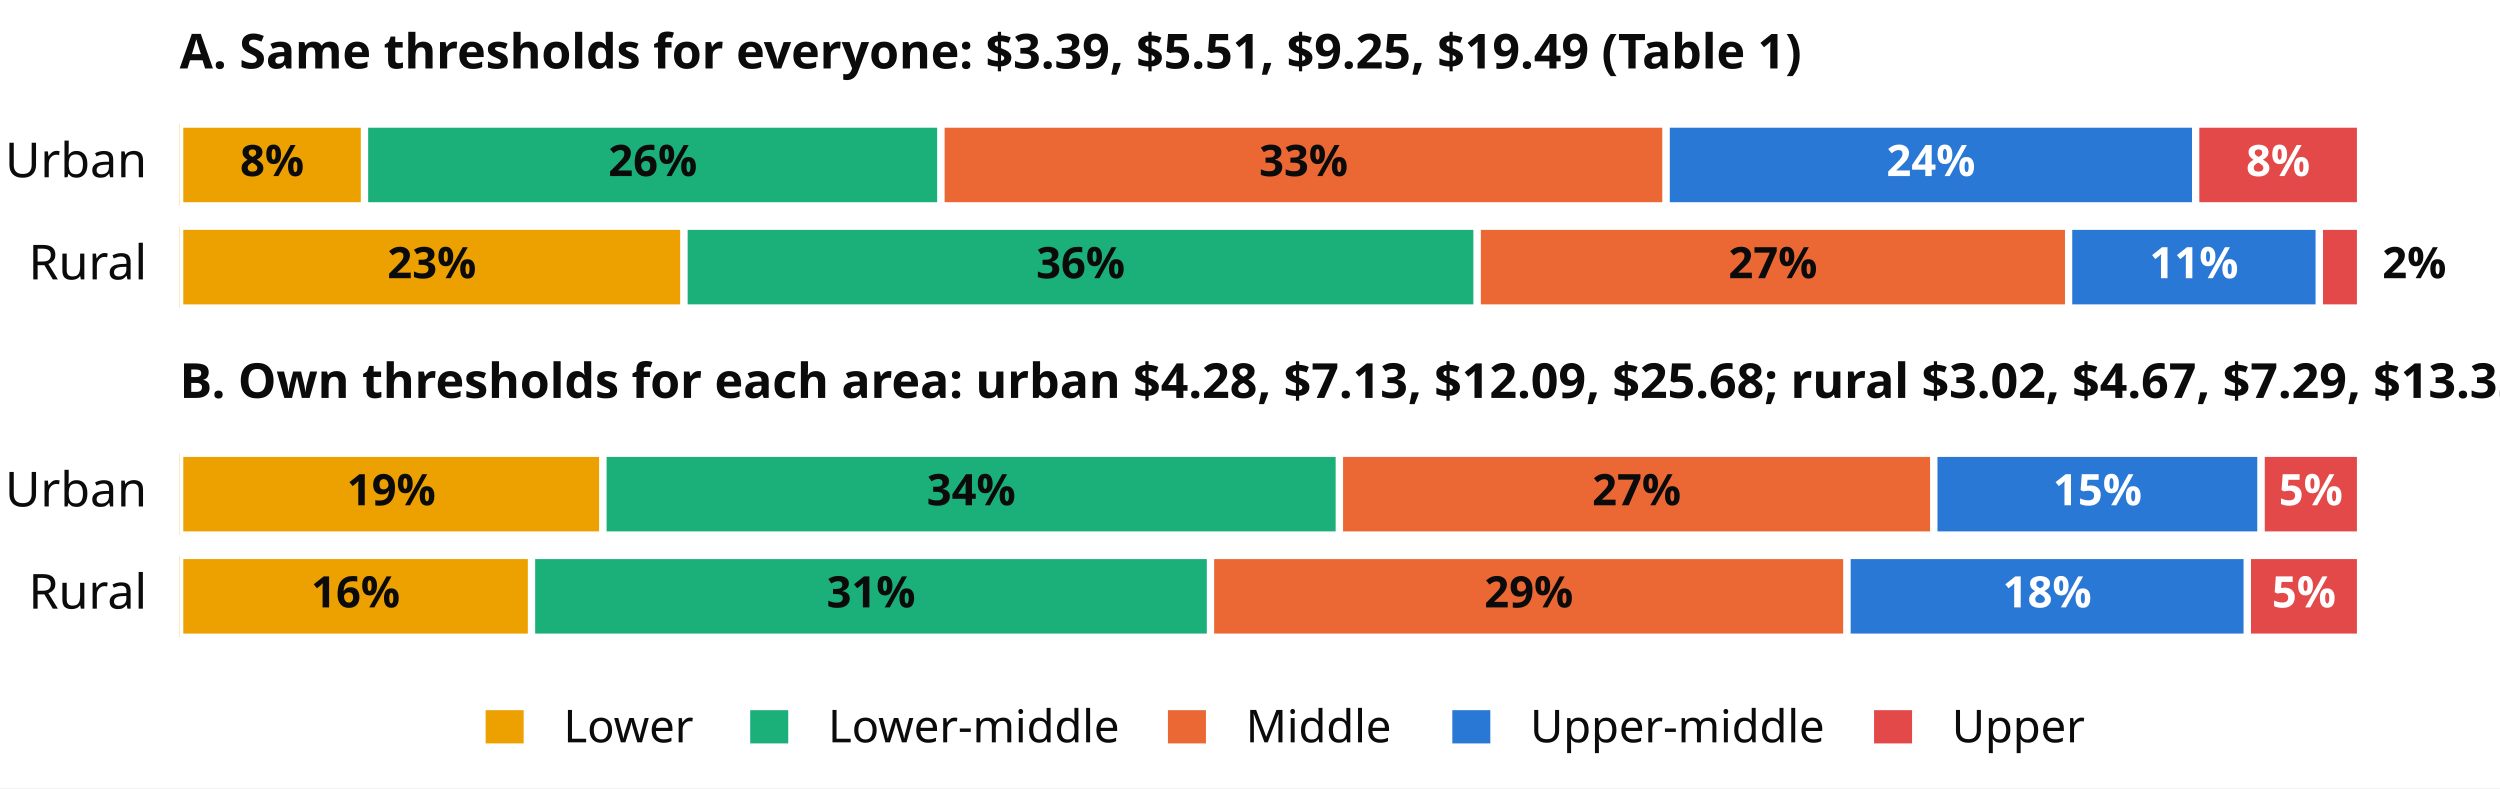
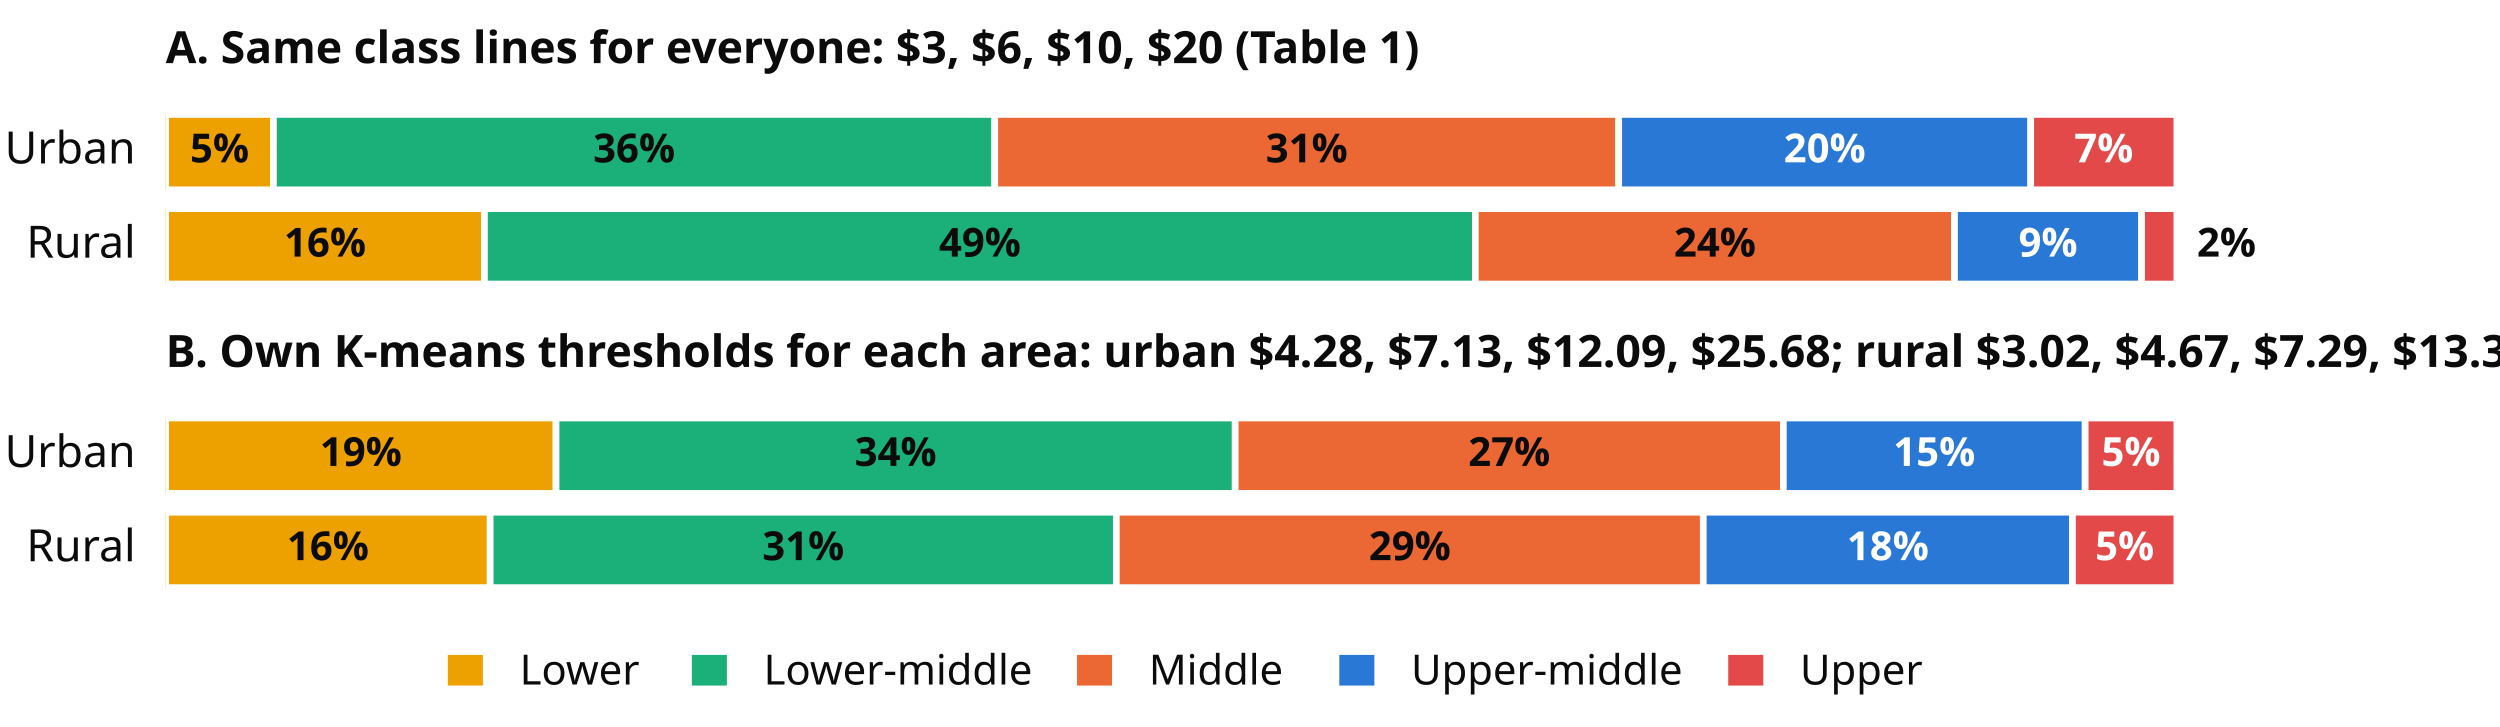
- <svg xmlns="http://www.w3.org/2000/svg" width="414.249pt" height="130.603pt" viewBox="0 0 414.249 130.603" version="1.1">
+ <svg xmlns="http://www.w3.org/2000/svg" width="449.206pt" height="130.603pt" viewBox="0 0 449.206 130.603" version="1.1">
  <defs>
    <style type="text/css">*{stroke-linejoin: round; stroke-linecap: butt}</style>
  </defs>
  <g id="figure_1">
    <g id="patch_1">
-       <path d="M -0 130.603  L 414.249 130.603  L 414.249 0  L -0 0  z " style="fill: #ffffff" />
+       <path d="M -0 130.603  L 449.206 130.603  L 449.206 0  L -0 0  z " style="fill: #ffffff" />
    </g>
    <g id="axes_1">
      <g id="patch_2">
        <path d="M 29.769 108.216  L 409.209 108.216  L 409.209 2.88  L 29.769 2.88  z " style="fill: #ffffff" />
      </g>
      <g id="patch_3">
-         <path d="M 29.769 34.105  L 60.401 34.105  L 60.401 20.561  L 29.769 20.561  z " clip-path="url(#p7b6d393d09)" style="fill: #eda100; stroke: #ffffff; stroke-width: 1.2; stroke-linejoin: miter" />
+         <path d="M 29.769 34.105  L 49.126 34.105  L 49.126 20.561  L 29.769 20.561  z " clip-path="url(#p46efdd2023)" style="fill: #eda100; stroke: #ffffff; stroke-width: 1.2; stroke-linejoin: miter" />
      </g>
      <g id="patch_4">
-         <path d="M 60.401 34.105  L 155.923 34.105  L 155.923 20.561  L 60.401 20.561  z " clip-path="url(#p7b6d393d09)" style="fill: #1baf7a; stroke: #ffffff; stroke-width: 1.2; stroke-linejoin: miter" />
+         <path d="M 49.126 34.105  L 178.746 34.105  L 178.746 20.561  L 49.126 20.561  z " clip-path="url(#p46efdd2023)" style="fill: #1baf7a; stroke: #ffffff; stroke-width: 1.2; stroke-linejoin: miter" />
      </g>
      <g id="patch_5">
-         <path d="M 155.923 34.105  L 276.083 34.105  L 276.083 20.561  L 155.923 20.561  z " clip-path="url(#p7b6d393d09)" style="fill: #eb6834; stroke: #ffffff; stroke-width: 1.2; stroke-linejoin: miter" />
+         <path d="M 178.746 34.105  L 290.852 34.105  L 290.852 20.561  L 178.746 20.561  z " clip-path="url(#p46efdd2023)" style="fill: #eb6834; stroke: #ffffff; stroke-width: 1.2; stroke-linejoin: miter" />
      </g>
      <g id="patch_6">
-         <path d="M 276.083 34.105  L 363.824 34.105  L 363.824 20.561  L 276.083 20.561  z " clip-path="url(#p7b6d393d09)" style="fill: #2a78d6; stroke: #ffffff; stroke-width: 1.2; stroke-linejoin: miter" />
+         <path d="M 290.852 34.105  L 364.886 34.105  L 364.886 20.561  L 290.852 20.561  z " clip-path="url(#p46efdd2023)" style="fill: #2a78d6; stroke: #ffffff; stroke-width: 1.2; stroke-linejoin: miter" />
      </g>
      <g id="patch_7">
-         <path d="M 363.824 34.105  L 391.141 34.105  L 391.141 20.561  L 363.824 20.561  z " clip-path="url(#p7b6d393d09)" style="fill: #e34948; stroke: #ffffff; stroke-width: 1.2; stroke-linejoin: miter" />
+         <path d="M 364.886 34.105  L 391.141 34.105  L 391.141 20.561  L 364.886 20.561  z " clip-path="url(#p46efdd2023)" style="fill: #e34948; stroke: #ffffff; stroke-width: 1.2; stroke-linejoin: miter" />
      </g>
      <g id="patch_8">
-         <path d="M 29.769 51.034  L 113.341 51.034  L 113.341 37.49  L 29.769 37.49  z " clip-path="url(#p7b6d393d09)" style="fill: #eda100; stroke: #ffffff; stroke-width: 1.2; stroke-linejoin: miter" />
+         <path d="M 29.769 51.034  L 87.043 51.034  L 87.043 37.49  L 29.769 37.49  z " clip-path="url(#p46efdd2023)" style="fill: #eda100; stroke: #ffffff; stroke-width: 1.2; stroke-linejoin: miter" />
      </g>
      <g id="patch_9">
-         <path d="M 113.341 51.034  L 244.776 51.034  L 244.776 37.49  L 113.341 37.49  z " clip-path="url(#p7b6d393d09)" style="fill: #1baf7a; stroke: #ffffff; stroke-width: 1.2; stroke-linejoin: miter" />
+         <path d="M 87.043 51.034  L 265.099 51.034  L 265.099 37.49  L 87.043 37.49  z " clip-path="url(#p46efdd2023)" style="fill: #1baf7a; stroke: #ffffff; stroke-width: 1.2; stroke-linejoin: miter" />
      </g>
      <g id="patch_10">
-         <path d="M 244.776 51.034  L 342.767 51.034  L 342.767 37.49  L 244.776 37.49  z " clip-path="url(#p7b6d393d09)" style="fill: #eb6834; stroke: #ffffff; stroke-width: 1.2; stroke-linejoin: miter" />
+         <path d="M 265.099 51.034  L 351.188 51.034  L 351.188 37.49  L 265.099 37.49  z " clip-path="url(#p46efdd2023)" style="fill: #eb6834; stroke: #ffffff; stroke-width: 1.2; stroke-linejoin: miter" />
      </g>
      <g id="patch_11">
-         <path d="M 342.767 51.034  L 384.32 51.034  L 384.32 37.49  L 342.767 37.49  z " clip-path="url(#p7b6d393d09)" style="fill: #2a78d6; stroke: #ffffff; stroke-width: 1.2; stroke-linejoin: miter" />
+         <path d="M 351.188 51.034  L 384.807 51.034  L 384.807 37.49  L 351.188 37.49  z " clip-path="url(#p46efdd2023)" style="fill: #2a78d6; stroke: #ffffff; stroke-width: 1.2; stroke-linejoin: miter" />
      </g>
      <g id="patch_12">
-         <path d="M 384.32 51.034  L 391.141 51.034  L 391.141 37.49  L 384.32 37.49  z " clip-path="url(#p7b6d393d09)" style="fill: #e34948; stroke: #ffffff; stroke-width: 1.2; stroke-linejoin: miter" />
+         <path d="M 384.807 51.034  L 391.141 51.034  L 391.141 37.49  L 384.807 37.49  z " clip-path="url(#p46efdd2023)" style="fill: #e34948; stroke: #ffffff; stroke-width: 1.2; stroke-linejoin: miter" />
      </g>
      <g id="patch_13">
-         <path d="M 29.769 88.654  L 99.911 88.654  L 99.911 75.11  L 29.769 75.11  z " clip-path="url(#p7b6d393d09)" style="fill: #eda100; stroke: #ffffff; stroke-width: 1.2; stroke-linejoin: miter" />
+         <path d="M 29.769 88.654  L 99.911 88.654  L 99.911 75.11  L 29.769 75.11  z " clip-path="url(#p46efdd2023)" style="fill: #eda100; stroke: #ffffff; stroke-width: 1.2; stroke-linejoin: miter" />
      </g>
      <g id="patch_14">
-         <path d="M 99.911 88.654  L 221.943 88.654  L 221.943 75.11  L 99.911 75.11  z " clip-path="url(#p7b6d393d09)" style="fill: #1baf7a; stroke: #ffffff; stroke-width: 1.2; stroke-linejoin: miter" />
+         <path d="M 99.911 88.654  L 221.943 88.654  L 221.943 75.11  L 99.911 75.11  z " clip-path="url(#p46efdd2023)" style="fill: #1baf7a; stroke: #ffffff; stroke-width: 1.2; stroke-linejoin: miter" />
      </g>
      <g id="patch_15">
-         <path d="M 221.943 88.654  L 320.437 88.654  L 320.437 75.11  L 221.943 75.11  z " clip-path="url(#p7b6d393d09)" style="fill: #eb6834; stroke: #ffffff; stroke-width: 1.2; stroke-linejoin: miter" />
+         <path d="M 221.943 88.654  L 320.437 88.654  L 320.437 75.11  L 221.943 75.11  z " clip-path="url(#p46efdd2023)" style="fill: #eb6834; stroke: #ffffff; stroke-width: 1.2; stroke-linejoin: miter" />
      </g>
      <g id="patch_16">
-         <path d="M 320.437 88.654  L 374.669 88.654  L 374.669 75.11  L 320.437 75.11  z " clip-path="url(#p7b6d393d09)" style="fill: #2a78d6; stroke: #ffffff; stroke-width: 1.2; stroke-linejoin: miter" />
+         <path d="M 320.437 88.654  L 374.669 88.654  L 374.669 75.11  L 320.437 75.11  z " clip-path="url(#p46efdd2023)" style="fill: #2a78d6; stroke: #ffffff; stroke-width: 1.2; stroke-linejoin: miter" />
      </g>
      <g id="patch_17">
-         <path d="M 374.669 88.654  L 391.141 88.654  L 391.141 75.11  L 374.669 75.11  z " clip-path="url(#p7b6d393d09)" style="fill: #e34948; stroke: #ffffff; stroke-width: 1.2; stroke-linejoin: miter" />
+         <path d="M 374.669 88.654  L 391.141 88.654  L 391.141 75.11  L 374.669 75.11  z " clip-path="url(#p46efdd2023)" style="fill: #e34948; stroke: #ffffff; stroke-width: 1.2; stroke-linejoin: miter" />
      </g>
      <g id="patch_18">
-         <path d="M 29.769 105.583  L 88.076 105.583  L 88.076 92.039  L 29.769 92.039  z " clip-path="url(#p7b6d393d09)" style="fill: #eda100; stroke: #ffffff; stroke-width: 1.2; stroke-linejoin: miter" />
+         <path d="M 29.769 105.583  L 88.076 105.583  L 88.076 92.039  L 29.769 92.039  z " clip-path="url(#p46efdd2023)" style="fill: #eda100; stroke: #ffffff; stroke-width: 1.2; stroke-linejoin: miter" />
      </g>
      <g id="patch_19">
-         <path d="M 88.076 105.583  L 200.583 105.583  L 200.583 92.039  L 88.076 92.039  z " clip-path="url(#p7b6d393d09)" style="fill: #1baf7a; stroke: #ffffff; stroke-width: 1.2; stroke-linejoin: miter" />
+         <path d="M 88.076 105.583  L 200.583 105.583  L 200.583 92.039  L 88.076 92.039  z " clip-path="url(#p46efdd2023)" style="fill: #1baf7a; stroke: #ffffff; stroke-width: 1.2; stroke-linejoin: miter" />
      </g>
      <g id="patch_20">
-         <path d="M 200.583 105.583  L 306.052 105.583  L 306.052 92.039  L 200.583 92.039  z " clip-path="url(#p7b6d393d09)" style="fill: #eb6834; stroke: #ffffff; stroke-width: 1.2; stroke-linejoin: miter" />
+         <path d="M 200.583 105.583  L 306.052 105.583  L 306.052 92.039  L 200.583 92.039  z " clip-path="url(#p46efdd2023)" style="fill: #eb6834; stroke: #ffffff; stroke-width: 1.2; stroke-linejoin: miter" />
      </g>
      <g id="patch_21">
-         <path d="M 306.052 105.583  L 372.388 105.583  L 372.388 92.039  L 306.052 92.039  z " clip-path="url(#p7b6d393d09)" style="fill: #2a78d6; stroke: #ffffff; stroke-width: 1.2; stroke-linejoin: miter" />
+         <path d="M 306.052 105.583  L 372.388 105.583  L 372.388 92.039  L 306.052 92.039  z " clip-path="url(#p46efdd2023)" style="fill: #2a78d6; stroke: #ffffff; stroke-width: 1.2; stroke-linejoin: miter" />
      </g>
      <g id="patch_22">
-         <path d="M 372.388 105.583  L 391.141 105.583  L 391.141 92.039  L 372.388 92.039  z " clip-path="url(#p7b6d393d09)" style="fill: #e34948; stroke: #ffffff; stroke-width: 1.2; stroke-linejoin: miter" />
+         <path d="M 372.388 105.583  L 391.141 105.583  L 391.141 92.039  L 372.388 92.039  z " clip-path="url(#p46efdd2023)" style="fill: #e34948; stroke: #ffffff; stroke-width: 1.2; stroke-linejoin: miter" />
      </g>
      <g id="matplotlib.axis_1" />
      <g id="matplotlib.axis_2" />
      <g id="text_1">
-         <text style="font-weight: 700; font-size: 7.2px; font-family: 'Segoe UI'; text-anchor: middle; fill: #0b0b0b" x="45.085" y="29.17" transform="rotate(-0 45.08525 29.17012)">8%</text>
+         <text style="font-weight: 700; font-size: 7.2px; font-family: 'Segoe UI'; text-anchor: middle; fill: #0b0b0b" x="39.448" y="29.17" transform="rotate(-0 39.44751 29.17012)">5%</text>
      </g>
      <g id="text_2">
-         <text style="font-weight: 700; font-size: 7.2px; font-family: 'Segoe UI'; text-anchor: middle; fill: #0b0b0b" x="108.162" y="29.17" transform="rotate(-0 108.1622 29.17012)">26%</text>
+         <text style="font-weight: 700; font-size: 7.2px; font-family: 'Segoe UI'; text-anchor: middle; fill: #0b0b0b" x="113.936" y="29.17" transform="rotate(-0 113.9358 29.17012)">36%</text>
      </g>
      <g id="text_3">
-         <text style="font-weight: 700; font-size: 7.2px; font-family: 'Segoe UI'; text-anchor: middle; fill: #0b0b0b" x="216.003" y="29.17" transform="rotate(-0 216.003 29.17012)">33%</text>
+         <text style="font-weight: 700; font-size: 7.2px; font-family: 'Segoe UI'; text-anchor: middle; fill: #0b0b0b" x="234.799" y="29.17" transform="rotate(-0 234.7988 29.17012)">31%</text>
      </g>
      <g id="text_4">
-         <text style="font-weight: 700; font-size: 7.2px; font-family: 'Segoe UI'; text-anchor: middle; fill: #ffffff" x="319.953" y="29.17" transform="rotate(-0 319.9532 29.17012)">24%</text>
+         <text style="font-weight: 700; font-size: 7.2px; font-family: 'Segoe UI'; text-anchor: middle; fill: #ffffff" x="327.869" y="29.17" transform="rotate(-0 327.8686 29.17012)">20%</text>
      </g>
      <g id="text_5">
-         <text style="font-weight: 700; font-size: 7.2px; font-family: 'Segoe UI'; text-anchor: middle; fill: #ffffff" x="377.482" y="29.17" transform="rotate(-0 377.4822 29.17012)">8%</text>
+         <text style="font-weight: 700; font-size: 7.2px; font-family: 'Segoe UI'; text-anchor: middle; fill: #ffffff" x="378.013" y="29.17" transform="rotate(-0 378.0131 29.17012)">7%</text>
      </g>
      <g id="text_6">
        <text style="font-size: 8px; font-family: 'Segoe UI'; text-anchor: end; fill: #0b0b0b" x="24.349" y="29.374" transform="rotate(-0 24.34875 29.37425)">Urban</text>
      </g>
      <g id="text_7">
-         <text style="font-weight: 700; font-size: 7.2px; font-family: 'Segoe UI'; text-anchor: middle; fill: #0b0b0b" x="71.555" y="46.099" transform="rotate(-0 71.55501 46.09913)">23%</text>
+         <text style="font-weight: 700; font-size: 7.2px; font-family: 'Segoe UI'; text-anchor: middle; fill: #0b0b0b" x="58.406" y="46.099" transform="rotate(-0 58.40628 46.09913)">16%</text>
      </g>
      <g id="text_8">
-         <text style="font-weight: 700; font-size: 7.2px; font-family: 'Segoe UI'; text-anchor: middle; fill: #0b0b0b" x="179.058" y="46.099" transform="rotate(-0 179.0582 46.09913)">36%</text>
+         <text style="font-weight: 700; font-size: 7.2px; font-family: 'Segoe UI'; text-anchor: middle; fill: #0b0b0b" x="176.071" y="46.099" transform="rotate(-0 176.071 46.09913)">49%</text>
      </g>
      <g id="text_9">
-         <text style="font-weight: 700; font-size: 7.2px; font-family: 'Segoe UI'; text-anchor: middle; fill: #0b0b0b" x="293.771" y="46.099" transform="rotate(-0 293.7714 46.09913)">27%</text>
+         <text style="font-weight: 700; font-size: 7.2px; font-family: 'Segoe UI'; text-anchor: middle; fill: #0b0b0b" x="308.143" y="46.099" transform="rotate(-0 308.1432 46.09913)">24%</text>
      </g>
      <g id="text_10">
-         <text style="font-weight: 700; font-size: 7.2px; font-family: 'Segoe UI'; text-anchor: middle; fill: #ffffff" x="363.544" y="46.099" transform="rotate(-0 363.5435 46.09913)">11%</text>
+         <text style="font-weight: 700; font-size: 7.2px; font-family: 'Segoe UI'; text-anchor: middle; fill: #ffffff" x="367.997" y="46.099" transform="rotate(-0 367.9974 46.09913)">9%</text>
      </g>
      <g id="text_11">
        <text style="font-weight: 700; font-size: 7.2px; font-family: 'Segoe UI'; text-anchor: start; fill: #0b0b0b" x="394.754" y="46.099" transform="rotate(-0 394.7545 46.09913)">2%</text>
      </g>
      <g id="text_12">
        <text style="font-size: 8px; font-family: 'Segoe UI'; text-anchor: end; fill: #0b0b0b" x="24.349" y="46.303" transform="rotate(-0 24.34875 46.30325)">Rural</text>
      </g>
      <g id="text_13">
        <text style="font-weight: 700; font-size: 7.2px; font-family: 'Segoe UI'; text-anchor: middle; fill: #0b0b0b" x="64.84" y="83.719" transform="rotate(-0 64.84007 83.71913)">19%</text>
      </g>
      <g id="text_14">
        <text style="font-weight: 700; font-size: 7.2px; font-family: 'Segoe UI'; text-anchor: middle; fill: #0b0b0b" x="160.927" y="83.719" transform="rotate(-0 160.9267 83.71913)">34%</text>
      </g>
      <g id="text_15">
        <text style="font-weight: 700; font-size: 7.2px; font-family: 'Segoe UI'; text-anchor: middle; fill: #0b0b0b" x="271.19" y="83.719" transform="rotate(-0 271.1896 83.71913)">27%</text>
      </g>
      <g id="text_16">
        <text style="font-weight: 700; font-size: 7.2px; font-family: 'Segoe UI'; text-anchor: middle; fill: #ffffff" x="347.553" y="83.719" transform="rotate(-0 347.5529 83.71913)">15%</text>
      </g>
      <g id="text_17">
        <text style="font-weight: 700; font-size: 7.2px; font-family: 'Segoe UI'; text-anchor: middle; fill: #ffffff" x="382.905" y="83.719" transform="rotate(-0 382.905 83.71913)">5%</text>
      </g>
      <g id="text_18">
        <text style="font-size: 8px; font-family: 'Segoe UI'; text-anchor: end; fill: #0b0b0b" x="24.349" y="83.923" transform="rotate(-0 24.34875 83.92325)">Urban</text>
      </g>
      <g id="text_19">
        <text style="font-weight: 700; font-size: 7.2px; font-family: 'Segoe UI'; text-anchor: middle; fill: #0b0b0b" x="58.923" y="100.648" transform="rotate(-0 58.92261 100.6481)">16%</text>
      </g>
      <g id="text_20">
        <text style="font-weight: 700; font-size: 7.2px; font-family: 'Segoe UI'; text-anchor: middle; fill: #0b0b0b" x="144.329" y="100.648" transform="rotate(-0 144.3294 100.6481)">31%</text>
      </g>
      <g id="text_21">
        <text style="font-weight: 700; font-size: 7.2px; font-family: 'Segoe UI'; text-anchor: middle; fill: #0b0b0b" x="253.317" y="100.648" transform="rotate(-0 253.3175 100.6481)">29%</text>
      </g>
      <g id="text_22">
        <text style="font-weight: 700; font-size: 7.2px; font-family: 'Segoe UI'; text-anchor: middle; fill: #ffffff" x="339.22" y="100.648" transform="rotate(-0 339.2202 100.6481)">18%</text>
      </g>
      <g id="text_23">
        <text style="font-weight: 700; font-size: 7.2px; font-family: 'Segoe UI'; text-anchor: middle; fill: #ffffff" x="381.765" y="100.648" transform="rotate(-0 381.7646 100.6481)">5%</text>
      </g>
      <g id="text_24">
        <text style="font-size: 8px; font-family: 'Segoe UI'; text-anchor: end; fill: #0b0b0b" x="24.349" y="100.852" transform="rotate(-0 24.34875 100.8522)">Rural</text>
      </g>
      <g id="text_25">
-         <text style="font-weight: 700; font-size: 8px; font-family: 'Segoe UI'; text-anchor: start; fill: #0b0b0b" x="29.769" y="11.347" transform="rotate(-0 29.76932 11.34675)">A.  Same thresholds for everyone: $3.39, $5.51, $9.25, $19.49 (Table 1)</text>
+         <text style="font-weight: 700; font-size: 8px; font-family: 'Segoe UI'; text-anchor: start; fill: #0b0b0b" x="29.769" y="11.347" transform="rotate(-0 29.76932 11.34675)">A.  Same class lines for everyone: $3, $6, $10, $20 (Table 1)</text>
      </g>
      <g id="text_26">
-         <text style="font-weight: 700; font-size: 8px; font-family: 'Segoe UI'; text-anchor: start; fill: #0b0b0b" x="29.769" y="65.934" transform="rotate(-0 29.76932 65.9345)">B.  Own thresholds for each area: urban $4.28, $7.13, $12.09, $25.68;  rural $3.02, $4.67, $7.29, $13.35</text>
+         <text style="font-weight: 700; font-size: 8px; font-family: 'Segoe UI'; text-anchor: start; fill: #0b0b0b" x="29.769" y="65.934" transform="rotate(-0 29.76932 65.9345)">B.  Own K-means thresholds for each area: urban $4.28, $7.13, $12.09, $25.68;  rural $3.02, $4.67, $7.29, $13.35</text>
      </g>
      <g id="legend_1">
        <g id="patch_23">
          <path d="M 79.87 123.785  L 87.37 123.785  L 87.37 117.073  L 79.87 117.073  z " style="fill: #eda100; stroke: #ffffff; stroke-width: 1.2; stroke-linejoin: miter" />
        </g>
        <g id="text_27">
          <text style="font-size: 7.5px; font-family: 'Segoe UI'; text-anchor: start; fill: #0b0b0b" x="93.37" y="122.998" transform="rotate(-0 93.37005 122.9977)">Lower</text>
        </g>
        <g id="patch_24">
          <path d="M 123.708 123.785  L 131.208 123.785  L 131.208 117.073  L 123.708 117.073  z " style="fill: #1baf7a; stroke: #ffffff; stroke-width: 1.2; stroke-linejoin: miter" />
        </g>
        <g id="text_28">
          <text style="font-size: 7.5px; font-family: 'Segoe UI'; text-anchor: start; fill: #0b0b0b" x="137.208" y="122.998" transform="rotate(-0 137.2076 122.9977)">Lower-middle</text>
        </g>
        <g id="patch_25">
          <path d="M 192.924 123.785  L 200.424 123.785  L 200.424 117.073  L 192.924 117.073  z " style="fill: #eb6834; stroke: #ffffff; stroke-width: 1.2; stroke-linejoin: miter" />
        </g>
        <g id="text_29">
          <text style="font-size: 7.5px; font-family: 'Segoe UI'; text-anchor: start; fill: #0b0b0b" x="206.424" y="122.998" transform="rotate(-0 206.4244 122.9977)">Middle</text>
        </g>
        <g id="patch_26">
          <path d="M 240.048 123.785  L 247.548 123.785  L 247.548 117.073  L 240.048 117.073  z " style="fill: #2a78d6; stroke: #ffffff; stroke-width: 1.2; stroke-linejoin: miter" />
        </g>
        <g id="text_30">
          <text style="font-size: 7.5px; font-family: 'Segoe UI'; text-anchor: start; fill: #0b0b0b" x="253.548" y="122.998" transform="rotate(-0 253.5478 122.9977)">Upper-middle</text>
        </g>
        <g id="patch_27">
          <path d="M 309.929 123.785  L 317.429 123.785  L 317.429 117.073  L 309.929 117.073  z " style="fill: #e34948; stroke: #ffffff; stroke-width: 1.2; stroke-linejoin: miter" />
        </g>
        <g id="text_31">
          <text style="font-size: 7.5px; font-family: 'Segoe UI'; text-anchor: start; fill: #0b0b0b" x="323.429" y="122.998" transform="rotate(-0 323.429 122.9977)">Upper</text>
        </g>
      </g>
    </g>
  </g>
  <defs>
-     <clipPath id="p7b6d393d09">
+     <clipPath id="p46efdd2023">
      <rect x="29.769" y="2.88" width="379.44" height="105.336" />
    </clipPath>
  </defs>
</svg>
